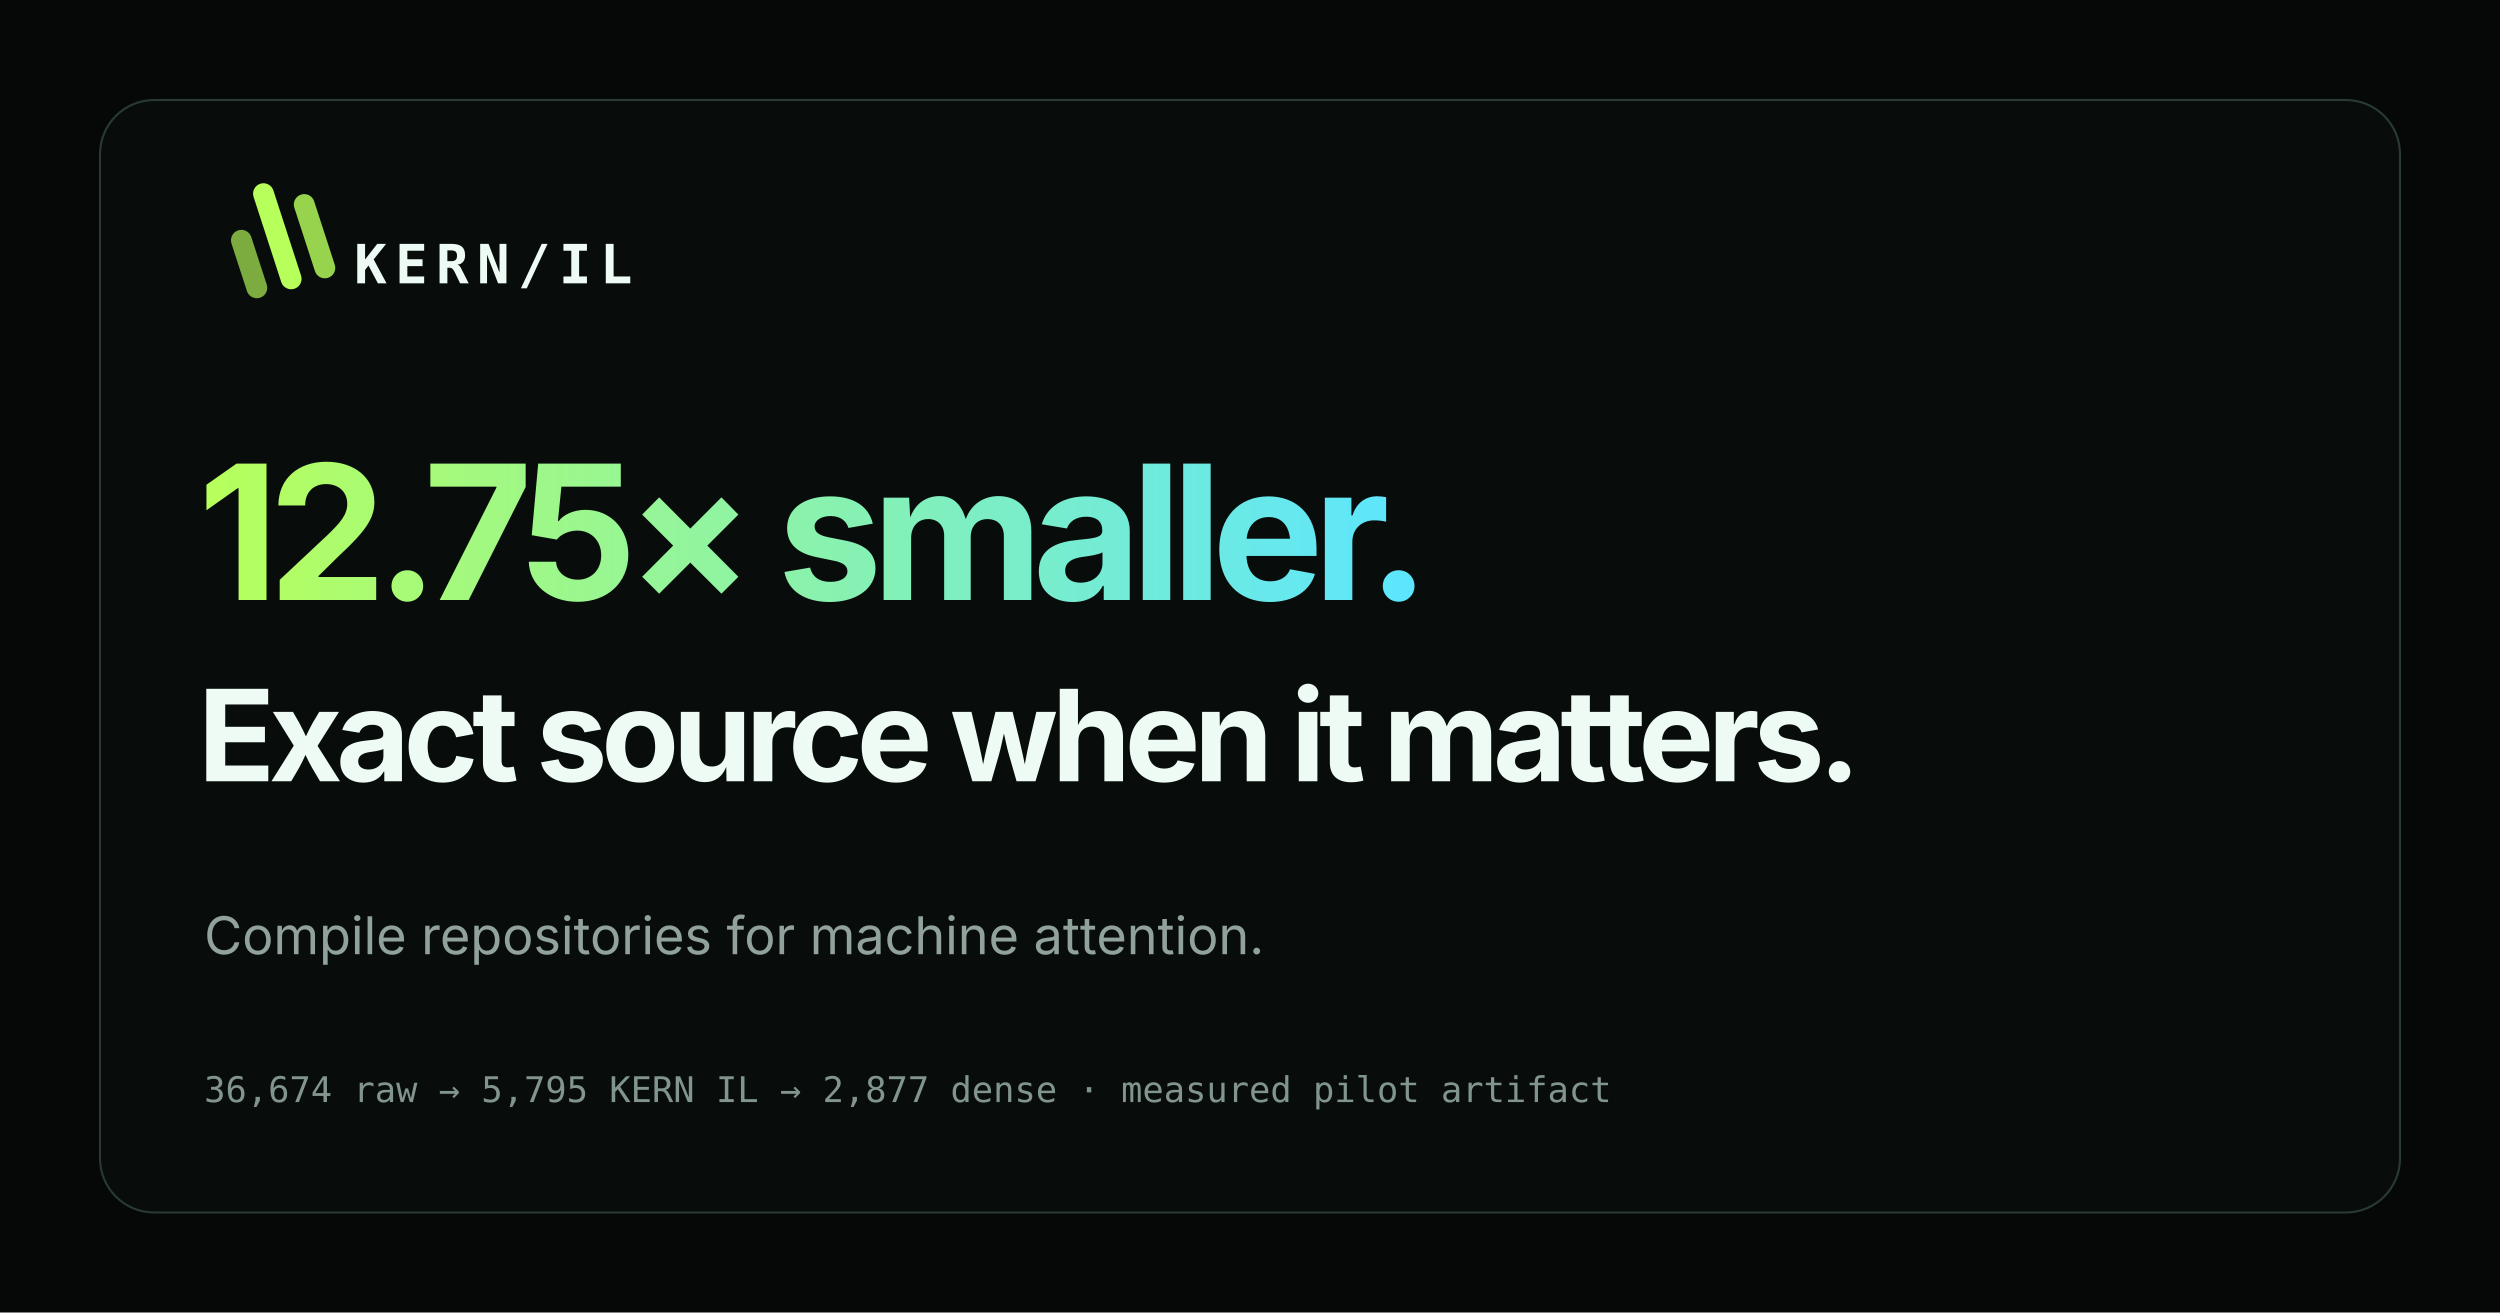
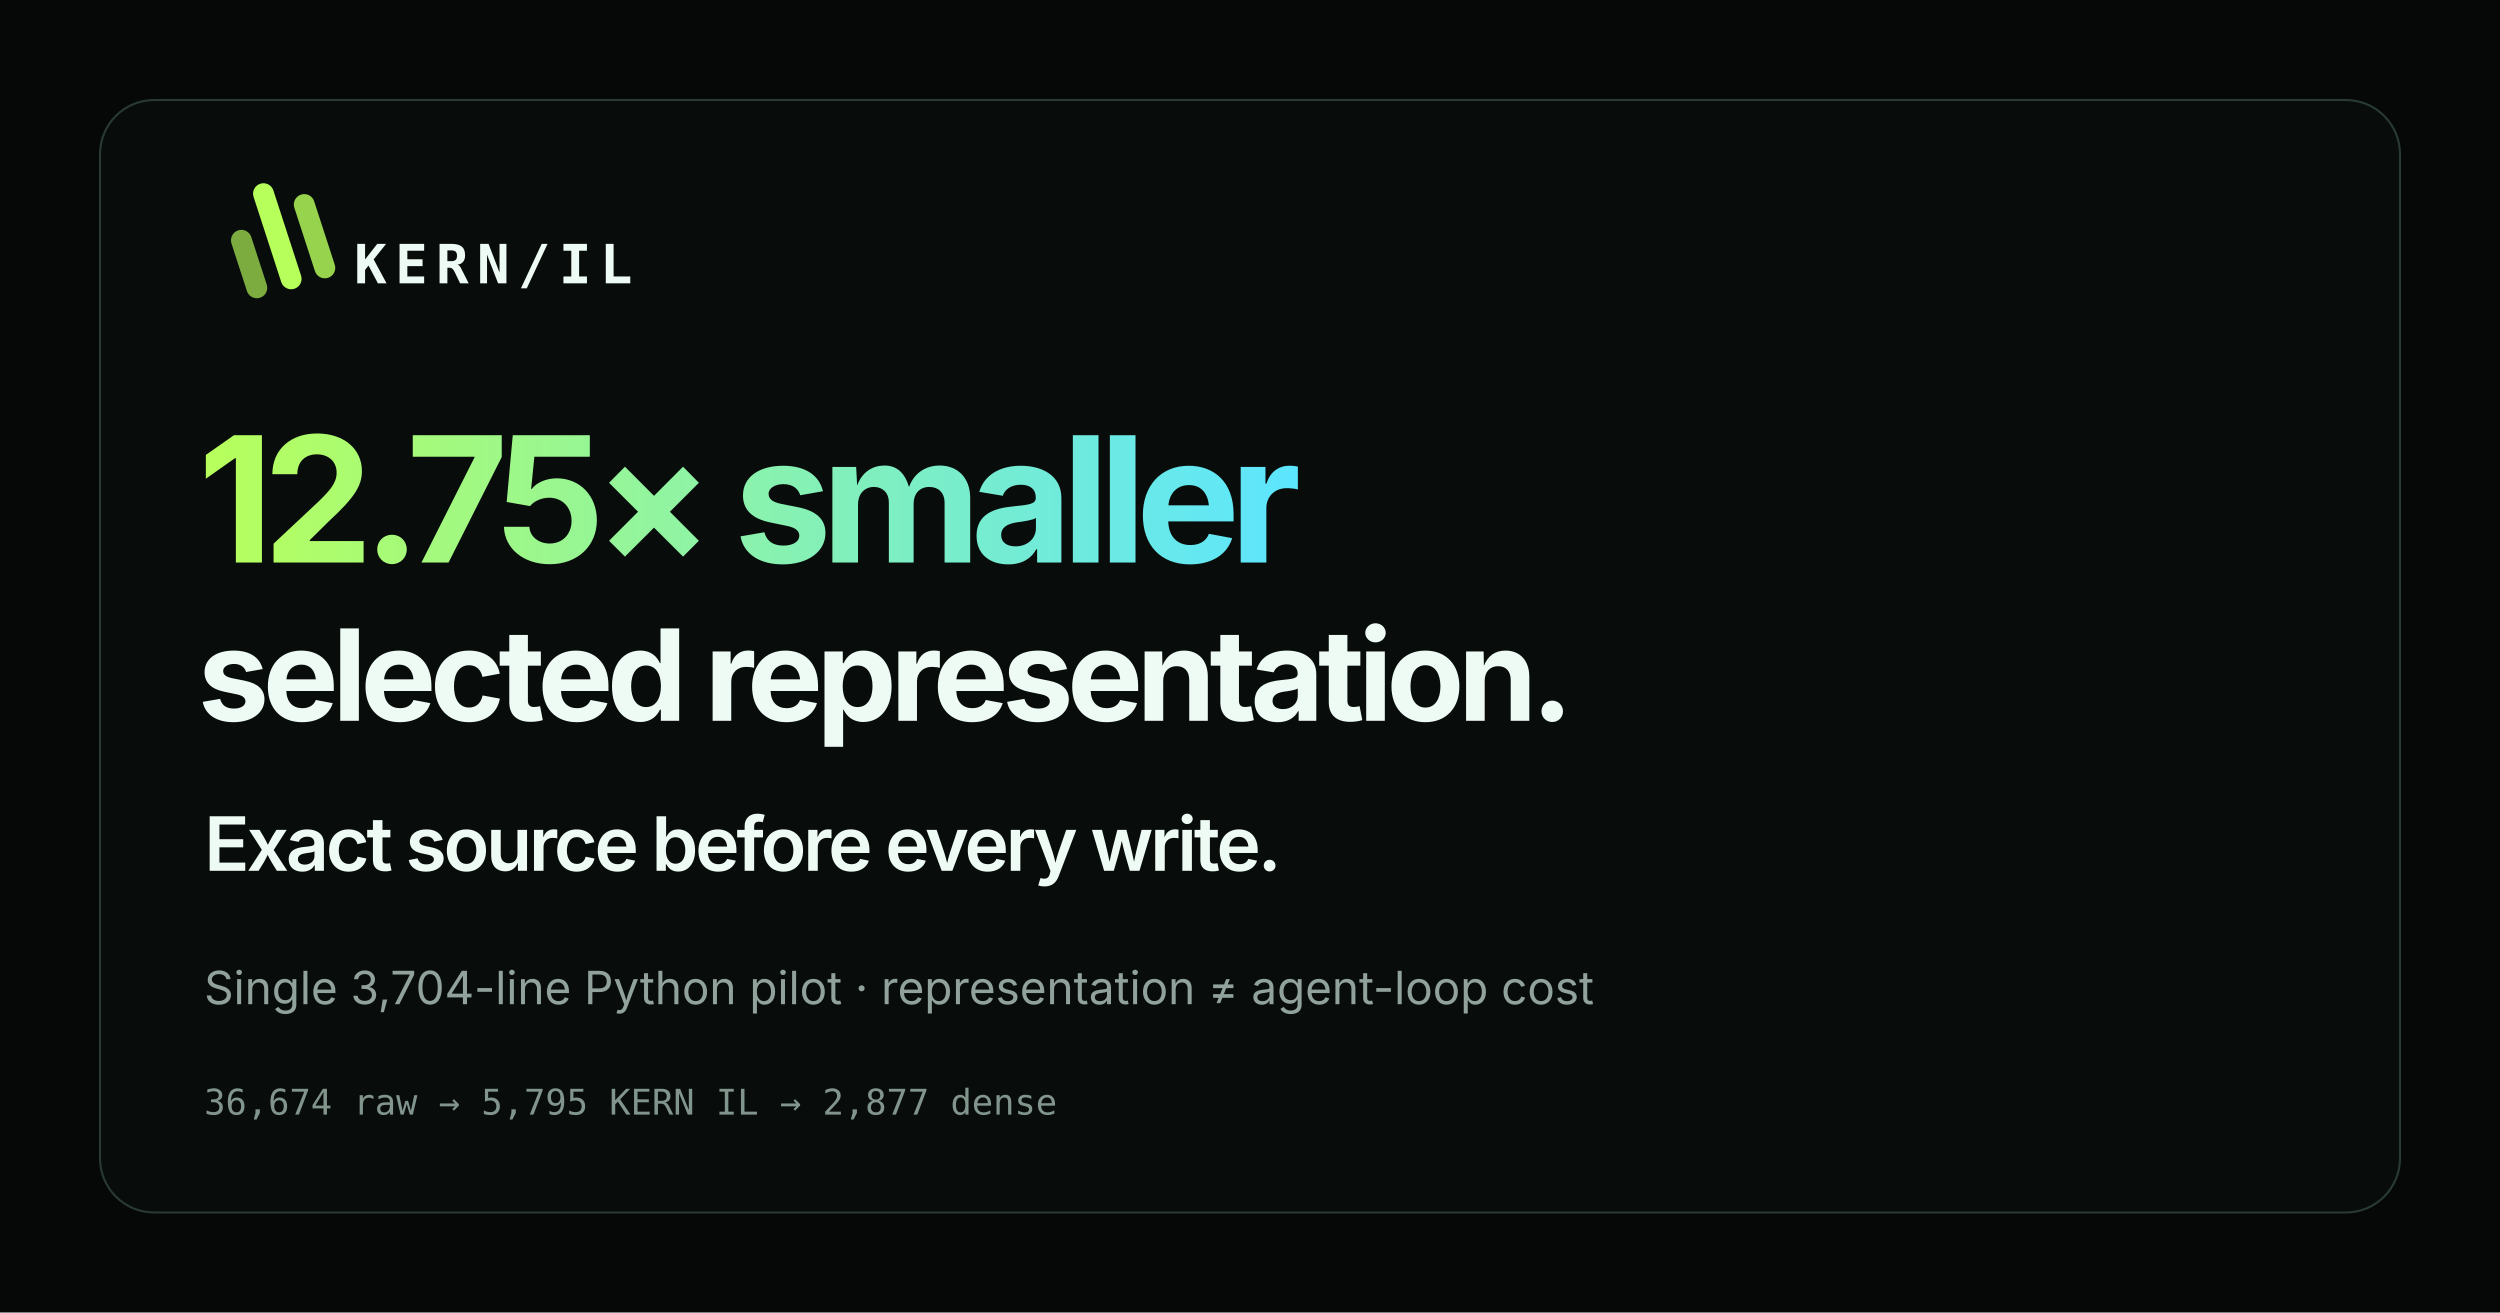
<svg xmlns="http://www.w3.org/2000/svg" viewBox="0 0 1200 630" role="img" aria-labelledby="title desc">
  <defs>
    <linearGradient id="accent" x1="0" x2="1">
      <stop stop-color="#b7ff5b" />
      <stop offset="1" stop-color="#5ce5ff" />
    </linearGradient>
  </defs>
  <rect width="1200" height="630" fill="#050807" />
  <rect x="48" y="48" width="1104" height="534" rx="26" fill="#080d0c" stroke="#293a33" />
  <g transform="translate(104 95) rotate(-18)" fill="#b7ff5b">
    <rect x="0" y="18" width="10" height="34" rx="5" opacity=".66" />
    <rect x="17" y="0" width="10" height="53" rx="5" />
    <rect x="34" y="11" width="10" height="42" rx="5" opacity=".82" />
  </g>
  <text x="170" y="136" fill="#eefbf4" font-family="ui-monospace, SFMono-Regular, Menlo, monospace" font-size="26" font-weight="800" letter-spacing="4">KERN/IL</text>
-   <text x="95" y="288" fill="url(#accent)" font-family="Inter, Arial, sans-serif" font-size="90" font-weight="750" letter-spacing="-5">12.75× smaller.</text>
-   <text x="95" y="375" fill="#eefbf4" font-family="Inter, Arial, sans-serif" font-size="61" font-weight="650" letter-spacing="-3">Exact source when it matters.</text>
-   <text x="98" y="458" fill="#91a19b" font-family="Inter, Arial, sans-serif" font-size="25">Compile repositories for machine attention.</text>
-   <text x="98" y="529" fill="#82958d" font-family="ui-monospace, SFMono-Regular, Menlo, monospace" font-size="17">36,674 raw → 5,795 KERN IL → 2,877 dense · measured pilot artifact</text>
+   <text x="95" y="270" fill="url(#accent)" font-family="Inter, Arial, sans-serif" font-size="84" font-weight="750" letter-spacing="-5">12.75× smaller</text>
+   <text x="95" y="346" fill="#eefbf4" font-family="Inter, Arial, sans-serif" font-size="61" font-weight="650" letter-spacing="-3">selected representation.</text>
+   <text x="98" y="418" fill="#eefbf4" font-family="Inter, Arial, sans-serif" font-size="36" font-weight="600" letter-spacing="-1.5">Exact source before every write.</text>
+   <text x="98" y="482" fill="#91a19b" font-family="Inter, Arial, sans-serif" font-size="22">Single 3,704-line Python pilot · representation ≠ agent-loop cost</text>
+   <text x="98" y="535" fill="#82958d" font-family="ui-monospace, SFMono-Regular, Menlo, monospace" font-size="17">36,674 raw → 5,795 KERN IL → 2,877 dense</text>
</svg>
